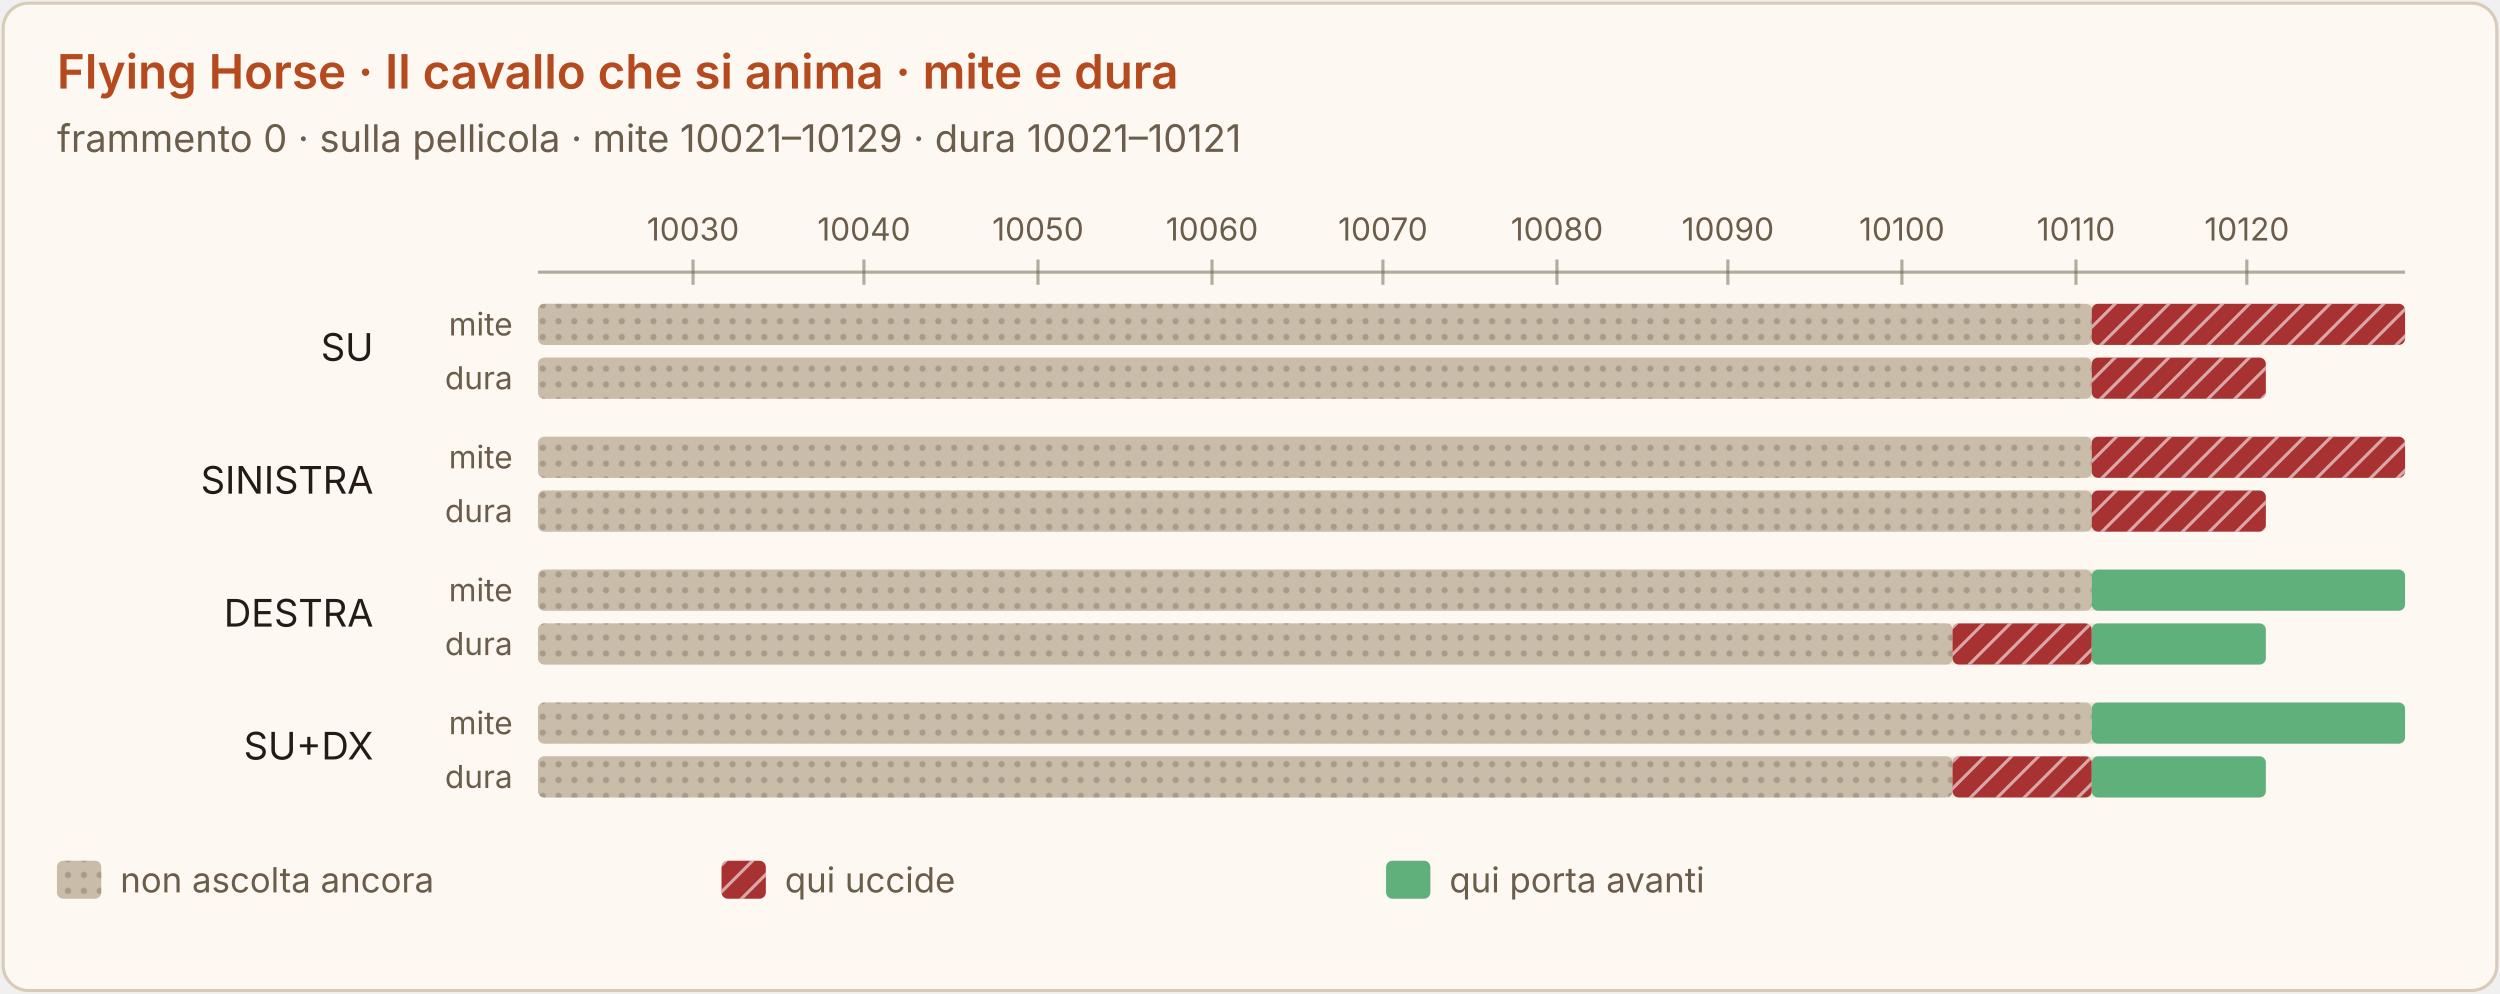
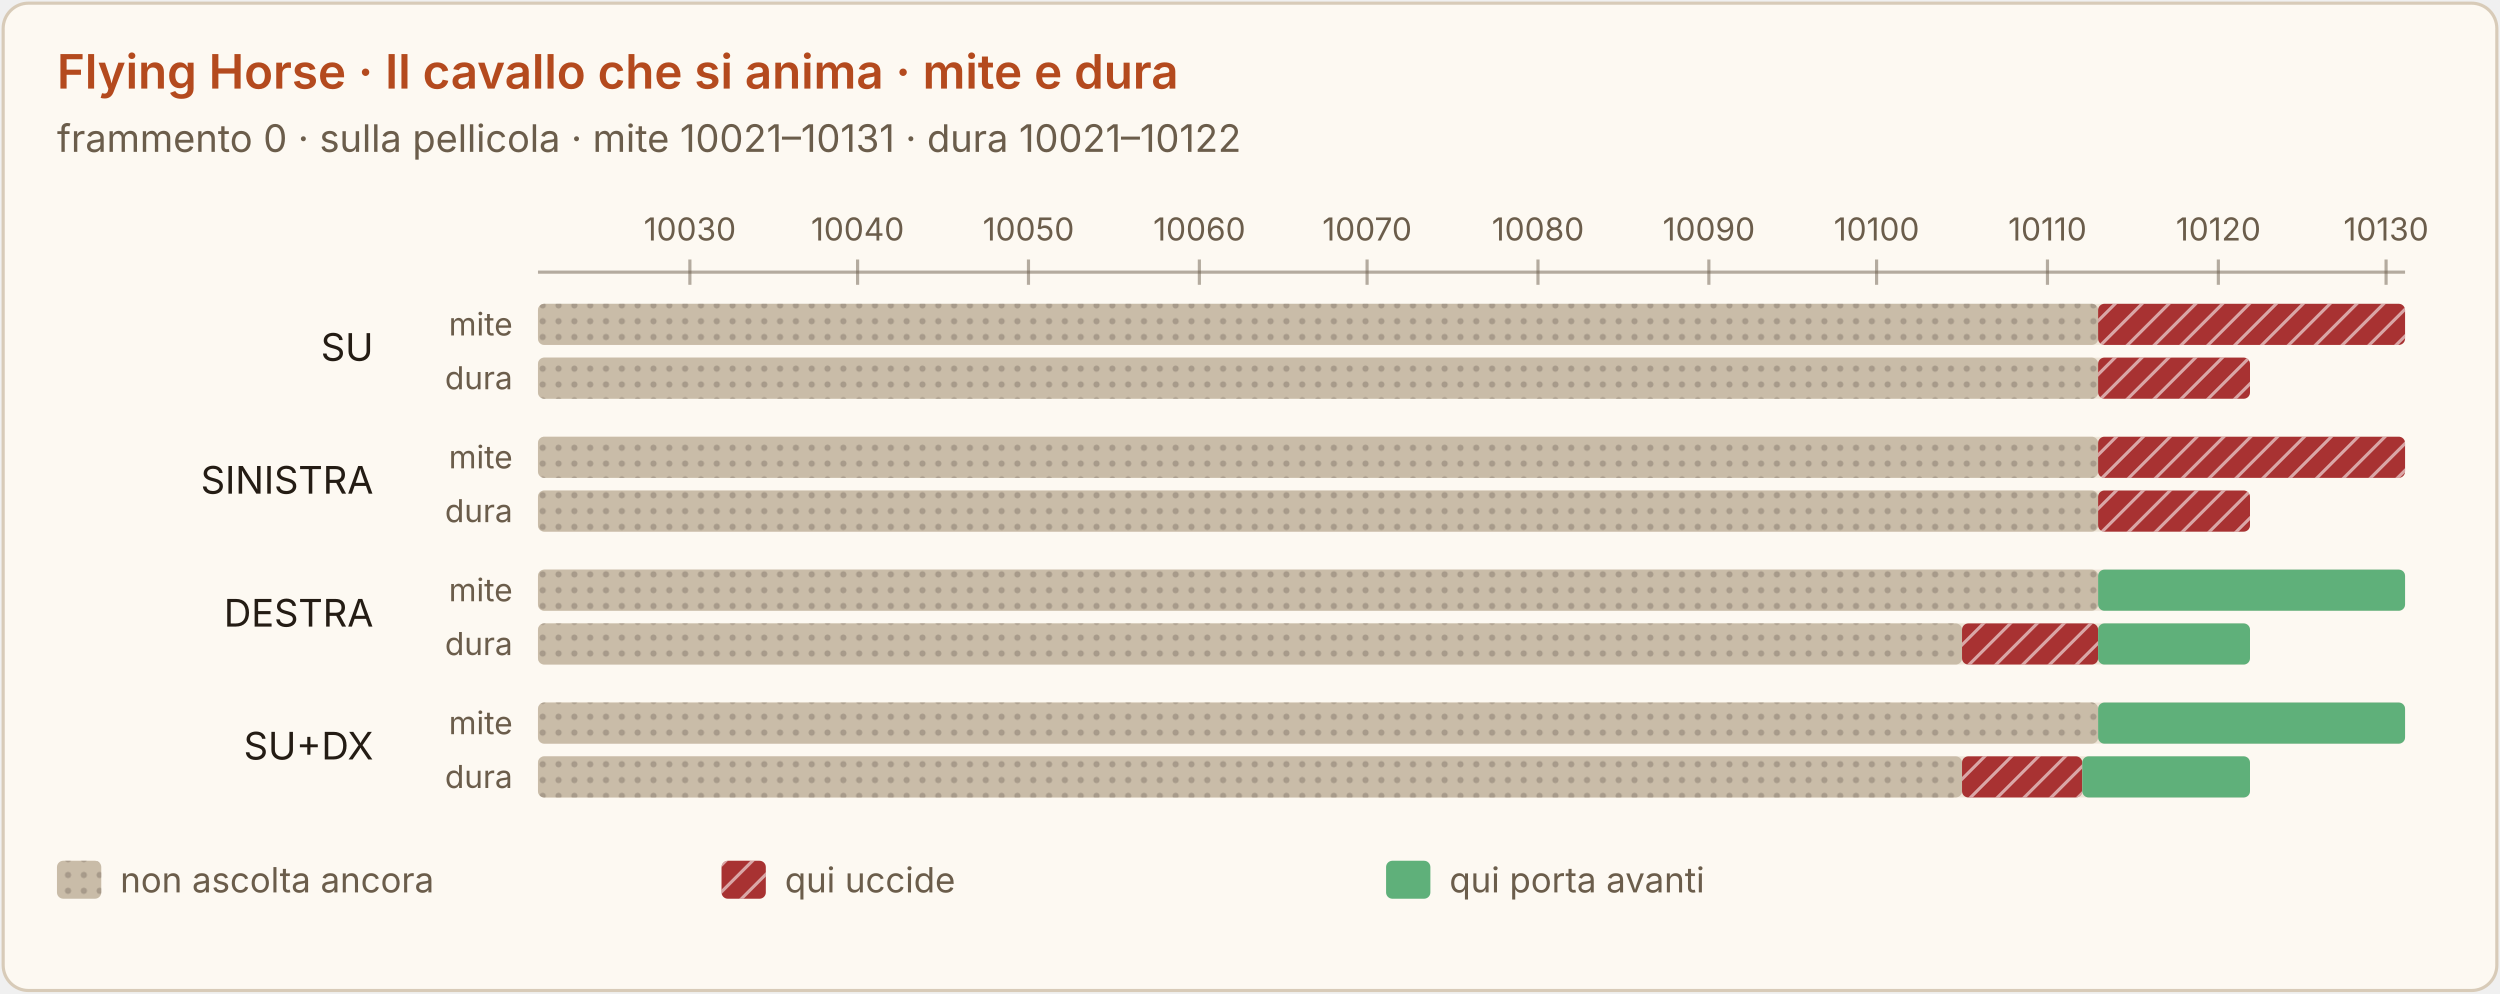
<svg xmlns="http://www.w3.org/2000/svg" width="790" height="314" viewBox="0 0 790 314" font-family="Inter,DejaVu Sans,sans-serif">
  <defs>
    <pattern id="tMorte" width="6" height="6" patternUnits="userSpaceOnUse" patternTransform="rotate(45)">
      <line x1="0" y1="0" x2="0" y2="6" stroke="#FFFFFF" stroke-width="2" opacity=".55" />
    </pattern>
    <pattern id="tAttesa" width="5" height="5" patternUnits="userSpaceOnUse">
      <circle cx="1.5" cy="1.5" r="1" fill="#8C8072" opacity=".55" />
    </pattern>
    <pattern id="tSorda" width="6" height="6" patternUnits="userSpaceOnUse">
      <path d="M0 0 L6 6 M6 0 L0 6" stroke="#FFFFFF" stroke-width="1" opacity=".5" />
    </pattern>
  </defs>
  <rect x="1" y="1" width="788" height="312" fill="#FDF9F2" stroke="#D8CBB8" stroke-width="1" rx="8" />
  <text x="18" y="28" fill="#B44A1E" font-size="15" font-weight="600">Flying Horse · Il cavallo che si anima · mite e dura</text>
-   <text x="18" y="48" fill="#6B5D4B" font-size="12">frammento 0 · sulla pellicola · mite 10021–10129 · dura 10021–10121</text>
+   <text x="18" y="48" fill="#6B5D4B" font-size="12">frammento 0 · sulla pellicola · mite 10021–10131 · dura 10021–10122</text>
  <line x1="170" y1="86" x2="760" y2="86" stroke="#6B5D4B" stroke-width="1" opacity=".5" />
-   <line x1="219" y1="82" x2="219" y2="90" stroke="#6B5D4B" stroke-width="1" opacity=".5" />
-   <text x="219" y="76" fill="#6B5D4B" font-size="10" text-anchor="middle">10030</text>
-   <line x1="273" y1="82" x2="273" y2="90" stroke="#6B5D4B" stroke-width="1" opacity=".5" />
-   <text x="273" y="76" fill="#6B5D4B" font-size="10" text-anchor="middle">10040</text>
-   <line x1="328" y1="82" x2="328" y2="90" stroke="#6B5D4B" stroke-width="1" opacity=".5" />
-   <text x="328" y="76" fill="#6B5D4B" font-size="10" text-anchor="middle">10050</text>
-   <line x1="383" y1="82" x2="383" y2="90" stroke="#6B5D4B" stroke-width="1" opacity=".5" />
-   <text x="383" y="76" fill="#6B5D4B" font-size="10" text-anchor="middle">10060</text>
-   <line x1="437" y1="82" x2="437" y2="90" stroke="#6B5D4B" stroke-width="1" opacity=".5" />
-   <text x="437" y="76" fill="#6B5D4B" font-size="10" text-anchor="middle">10070</text>
-   <line x1="492" y1="82" x2="492" y2="90" stroke="#6B5D4B" stroke-width="1" opacity=".5" />
-   <text x="492" y="76" fill="#6B5D4B" font-size="10" text-anchor="middle">10080</text>
-   <line x1="546" y1="82" x2="546" y2="90" stroke="#6B5D4B" stroke-width="1" opacity=".5" />
-   <text x="546" y="76" fill="#6B5D4B" font-size="10" text-anchor="middle">10090</text>
-   <line x1="601" y1="82" x2="601" y2="90" stroke="#6B5D4B" stroke-width="1" opacity=".5" />
-   <text x="601" y="76" fill="#6B5D4B" font-size="10" text-anchor="middle">10100</text>
-   <line x1="656" y1="82" x2="656" y2="90" stroke="#6B5D4B" stroke-width="1" opacity=".5" />
-   <text x="656" y="76" fill="#6B5D4B" font-size="10" text-anchor="middle">10110</text>
-   <line x1="710" y1="82" x2="710" y2="90" stroke="#6B5D4B" stroke-width="1" opacity=".5" />
-   <text x="710" y="76" fill="#6B5D4B" font-size="10" text-anchor="middle">10120</text>
+   <line x1="218" y1="82" x2="218" y2="90" stroke="#6B5D4B" stroke-width="1" opacity=".5" />
+   <text x="218" y="76" fill="#6B5D4B" font-size="10" text-anchor="middle">10030</text>
+   <line x1="271" y1="82" x2="271" y2="90" stroke="#6B5D4B" stroke-width="1" opacity=".5" />
+   <text x="271" y="76" fill="#6B5D4B" font-size="10" text-anchor="middle">10040</text>
+   <line x1="325" y1="82" x2="325" y2="90" stroke="#6B5D4B" stroke-width="1" opacity=".5" />
+   <text x="325" y="76" fill="#6B5D4B" font-size="10" text-anchor="middle">10050</text>
+   <line x1="379" y1="82" x2="379" y2="90" stroke="#6B5D4B" stroke-width="1" opacity=".5" />
+   <text x="379" y="76" fill="#6B5D4B" font-size="10" text-anchor="middle">10060</text>
+   <line x1="432" y1="82" x2="432" y2="90" stroke="#6B5D4B" stroke-width="1" opacity=".5" />
+   <text x="432" y="76" fill="#6B5D4B" font-size="10" text-anchor="middle">10070</text>
+   <line x1="486" y1="82" x2="486" y2="90" stroke="#6B5D4B" stroke-width="1" opacity=".5" />
+   <text x="486" y="76" fill="#6B5D4B" font-size="10" text-anchor="middle">10080</text>
+   <line x1="540" y1="82" x2="540" y2="90" stroke="#6B5D4B" stroke-width="1" opacity=".5" />
+   <text x="540" y="76" fill="#6B5D4B" font-size="10" text-anchor="middle">10090</text>
+   <line x1="593" y1="82" x2="593" y2="90" stroke="#6B5D4B" stroke-width="1" opacity=".5" />
+   <text x="593" y="76" fill="#6B5D4B" font-size="10" text-anchor="middle">10100</text>
+   <line x1="647" y1="82" x2="647" y2="90" stroke="#6B5D4B" stroke-width="1" opacity=".5" />
+   <text x="647" y="76" fill="#6B5D4B" font-size="10" text-anchor="middle">10110</text>
+   <line x1="701" y1="82" x2="701" y2="90" stroke="#6B5D4B" stroke-width="1" opacity=".5" />
+   <text x="701" y="76" fill="#6B5D4B" font-size="10" text-anchor="middle">10120</text>
+   <line x1="754" y1="82" x2="754" y2="90" stroke="#6B5D4B" stroke-width="1" opacity=".5" />
+   <text x="754" y="76" fill="#6B5D4B" font-size="10" text-anchor="middle">10130</text>
  <text x="118" y="114" fill="#241C14" font-size="12" text-anchor="end">SU</text>
  <text x="162" y="106" fill="#6B5D4B" font-size="10" text-anchor="end">mite</text>
  <text x="162" y="123" fill="#6B5D4B" font-size="10" text-anchor="end">dura</text>
  <rect x="170" y="96" width="590" height="13" fill="#EDE4D6" rx="2" />
-   <rect x="170" y="96" width="491" height="13" fill="#C9BCA8" rx="2" />
-   <rect x="170" y="96" width="491" height="13" fill="url(#tAttesa)" rx="2" />
-   <rect x="661" y="96" width="99" height="13" fill="#A83232" rx="2" />
-   <rect x="661" y="96" width="99" height="13" fill="url(#tMorte)" rx="2" />
-   <rect x="170" y="113" width="546" height="13" fill="#EDE4D6" rx="2" />
-   <rect x="170" y="113" width="491" height="13" fill="#C9BCA8" rx="2" />
-   <rect x="170" y="113" width="491" height="13" fill="url(#tAttesa)" rx="2" />
-   <rect x="661" y="113" width="55" height="13" fill="#A83232" rx="2" />
-   <rect x="661" y="113" width="55" height="13" fill="url(#tMorte)" rx="2" />
+   <rect x="170" y="96" width="493" height="13" fill="#C9BCA8" rx="2" />
+   <rect x="170" y="96" width="493" height="13" fill="url(#tAttesa)" rx="2" />
+   <rect x="663" y="96" width="97" height="13" fill="#A83232" rx="2" />
+   <rect x="663" y="96" width="97" height="13" fill="url(#tMorte)" rx="2" />
+   <rect x="170" y="113" width="541" height="13" fill="#EDE4D6" rx="2" />
+   <rect x="170" y="113" width="493" height="13" fill="#C9BCA8" rx="2" />
+   <rect x="170" y="113" width="493" height="13" fill="url(#tAttesa)" rx="2" />
+   <rect x="663" y="113" width="48" height="13" fill="#A83232" rx="2" />
+   <rect x="663" y="113" width="48" height="13" fill="url(#tMorte)" rx="2" />
  <text x="118" y="156" fill="#241C14" font-size="12" text-anchor="end">SINISTRA</text>
  <text x="162" y="148" fill="#6B5D4B" font-size="10" text-anchor="end">mite</text>
  <text x="162" y="165" fill="#6B5D4B" font-size="10" text-anchor="end">dura</text>
  <rect x="170" y="138" width="590" height="13" fill="#EDE4D6" rx="2" />
-   <rect x="170" y="138" width="491" height="13" fill="#C9BCA8" rx="2" />
-   <rect x="170" y="138" width="491" height="13" fill="url(#tAttesa)" rx="2" />
-   <rect x="661" y="138" width="99" height="13" fill="#A83232" rx="2" />
-   <rect x="661" y="138" width="99" height="13" fill="url(#tMorte)" rx="2" />
-   <rect x="170" y="155" width="546" height="13" fill="#EDE4D6" rx="2" />
-   <rect x="170" y="155" width="491" height="13" fill="#C9BCA8" rx="2" />
-   <rect x="170" y="155" width="491" height="13" fill="url(#tAttesa)" rx="2" />
-   <rect x="661" y="155" width="55" height="13" fill="#A83232" rx="2" />
-   <rect x="661" y="155" width="55" height="13" fill="url(#tMorte)" rx="2" />
+   <rect x="170" y="138" width="493" height="13" fill="#C9BCA8" rx="2" />
+   <rect x="170" y="138" width="493" height="13" fill="url(#tAttesa)" rx="2" />
+   <rect x="663" y="138" width="97" height="13" fill="#A83232" rx="2" />
+   <rect x="663" y="138" width="97" height="13" fill="url(#tMorte)" rx="2" />
+   <rect x="170" y="155" width="541" height="13" fill="#EDE4D6" rx="2" />
+   <rect x="170" y="155" width="493" height="13" fill="#C9BCA8" rx="2" />
+   <rect x="170" y="155" width="493" height="13" fill="url(#tAttesa)" rx="2" />
+   <rect x="663" y="155" width="48" height="13" fill="#A83232" rx="2" />
+   <rect x="663" y="155" width="48" height="13" fill="url(#tMorte)" rx="2" />
  <text x="118" y="198" fill="#241C14" font-size="12" text-anchor="end">DESTRA</text>
  <text x="162" y="190" fill="#6B5D4B" font-size="10" text-anchor="end">mite</text>
  <text x="162" y="207" fill="#6B5D4B" font-size="10" text-anchor="end">dura</text>
  <rect x="170" y="180" width="590" height="13" fill="#EDE4D6" rx="2" />
-   <rect x="170" y="180" width="491" height="13" fill="#C9BCA8" rx="2" />
-   <rect x="170" y="180" width="491" height="13" fill="url(#tAttesa)" rx="2" />
-   <rect x="661" y="180" width="99" height="13" fill="#5FB07A" rx="2" />
-   <rect x="170" y="197" width="546" height="13" fill="#EDE4D6" rx="2" />
-   <rect x="170" y="197" width="447" height="13" fill="#C9BCA8" rx="2" />
-   <rect x="170" y="197" width="447" height="13" fill="url(#tAttesa)" rx="2" />
-   <rect x="617" y="197" width="44" height="13" fill="#A83232" rx="2" />
-   <rect x="617" y="197" width="44" height="13" fill="url(#tMorte)" rx="2" />
-   <rect x="661" y="197" width="55" height="13" fill="#5FB07A" rx="2" />
+   <rect x="170" y="180" width="493" height="13" fill="#C9BCA8" rx="2" />
+   <rect x="170" y="180" width="493" height="13" fill="url(#tAttesa)" rx="2" />
+   <rect x="663" y="180" width="97" height="13" fill="#5FB07A" rx="2" />
+   <rect x="170" y="197" width="541" height="13" fill="#EDE4D6" rx="2" />
+   <rect x="170" y="197" width="450" height="13" fill="#C9BCA8" rx="2" />
+   <rect x="170" y="197" width="450" height="13" fill="url(#tAttesa)" rx="2" />
+   <rect x="620" y="197" width="43" height="13" fill="#A83232" rx="2" />
+   <rect x="620" y="197" width="43" height="13" fill="url(#tMorte)" rx="2" />
+   <rect x="663" y="197" width="48" height="13" fill="#5FB07A" rx="2" />
  <text x="118" y="240" fill="#241C14" font-size="12" text-anchor="end">SU+DX</text>
  <text x="162" y="232" fill="#6B5D4B" font-size="10" text-anchor="end">mite</text>
  <text x="162" y="249" fill="#6B5D4B" font-size="10" text-anchor="end">dura</text>
  <rect x="170" y="222" width="590" height="13" fill="#EDE4D6" rx="2" />
-   <rect x="170" y="222" width="491" height="13" fill="#C9BCA8" rx="2" />
-   <rect x="170" y="222" width="491" height="13" fill="url(#tAttesa)" rx="2" />
-   <rect x="661" y="222" width="99" height="13" fill="#5FB07A" rx="2" />
-   <rect x="170" y="239" width="546" height="13" fill="#EDE4D6" rx="2" />
-   <rect x="170" y="239" width="447" height="13" fill="#C9BCA8" rx="2" />
-   <rect x="170" y="239" width="447" height="13" fill="url(#tAttesa)" rx="2" />
-   <rect x="617" y="239" width="44" height="13" fill="#A83232" rx="2" />
-   <rect x="617" y="239" width="44" height="13" fill="url(#tMorte)" rx="2" />
-   <rect x="661" y="239" width="55" height="13" fill="#5FB07A" rx="2" />
+   <rect x="170" y="222" width="493" height="13" fill="#C9BCA8" rx="2" />
+   <rect x="170" y="222" width="493" height="13" fill="url(#tAttesa)" rx="2" />
+   <rect x="663" y="222" width="97" height="13" fill="#5FB07A" rx="2" />
+   <rect x="170" y="239" width="541" height="13" fill="#EDE4D6" rx="2" />
+   <rect x="170" y="239" width="450" height="13" fill="#C9BCA8" rx="2" />
+   <rect x="170" y="239" width="450" height="13" fill="url(#tAttesa)" rx="2" />
+   <rect x="620" y="239" width="38" height="13" fill="#A83232" rx="2" />
+   <rect x="620" y="239" width="38" height="13" fill="url(#tMorte)" rx="2" />
+   <rect x="658" y="239" width="53" height="13" fill="#5FB07A" rx="2" />
  <rect x="18" y="272" width="14" height="12" fill="#C9BCA8" rx="2" />
  <rect x="18" y="272" width="14" height="12" fill="url(#tAttesa)" rx="2" />
  <text x="38" y="282" fill="#6B5D4B" font-size="11">non ascolta ancora</text>
  <rect x="228" y="272" width="14" height="12" fill="#A83232" rx="2" />
  <rect x="228" y="272" width="14" height="12" fill="url(#tMorte)" rx="2" />
  <text x="248" y="282" fill="#6B5D4B" font-size="11">qui uccide</text>
  <rect x="438" y="272" width="14" height="12" fill="#5FB07A" rx="2" />
  <text x="458" y="282" fill="#6B5D4B" font-size="11">qui porta avanti</text>
</svg>
